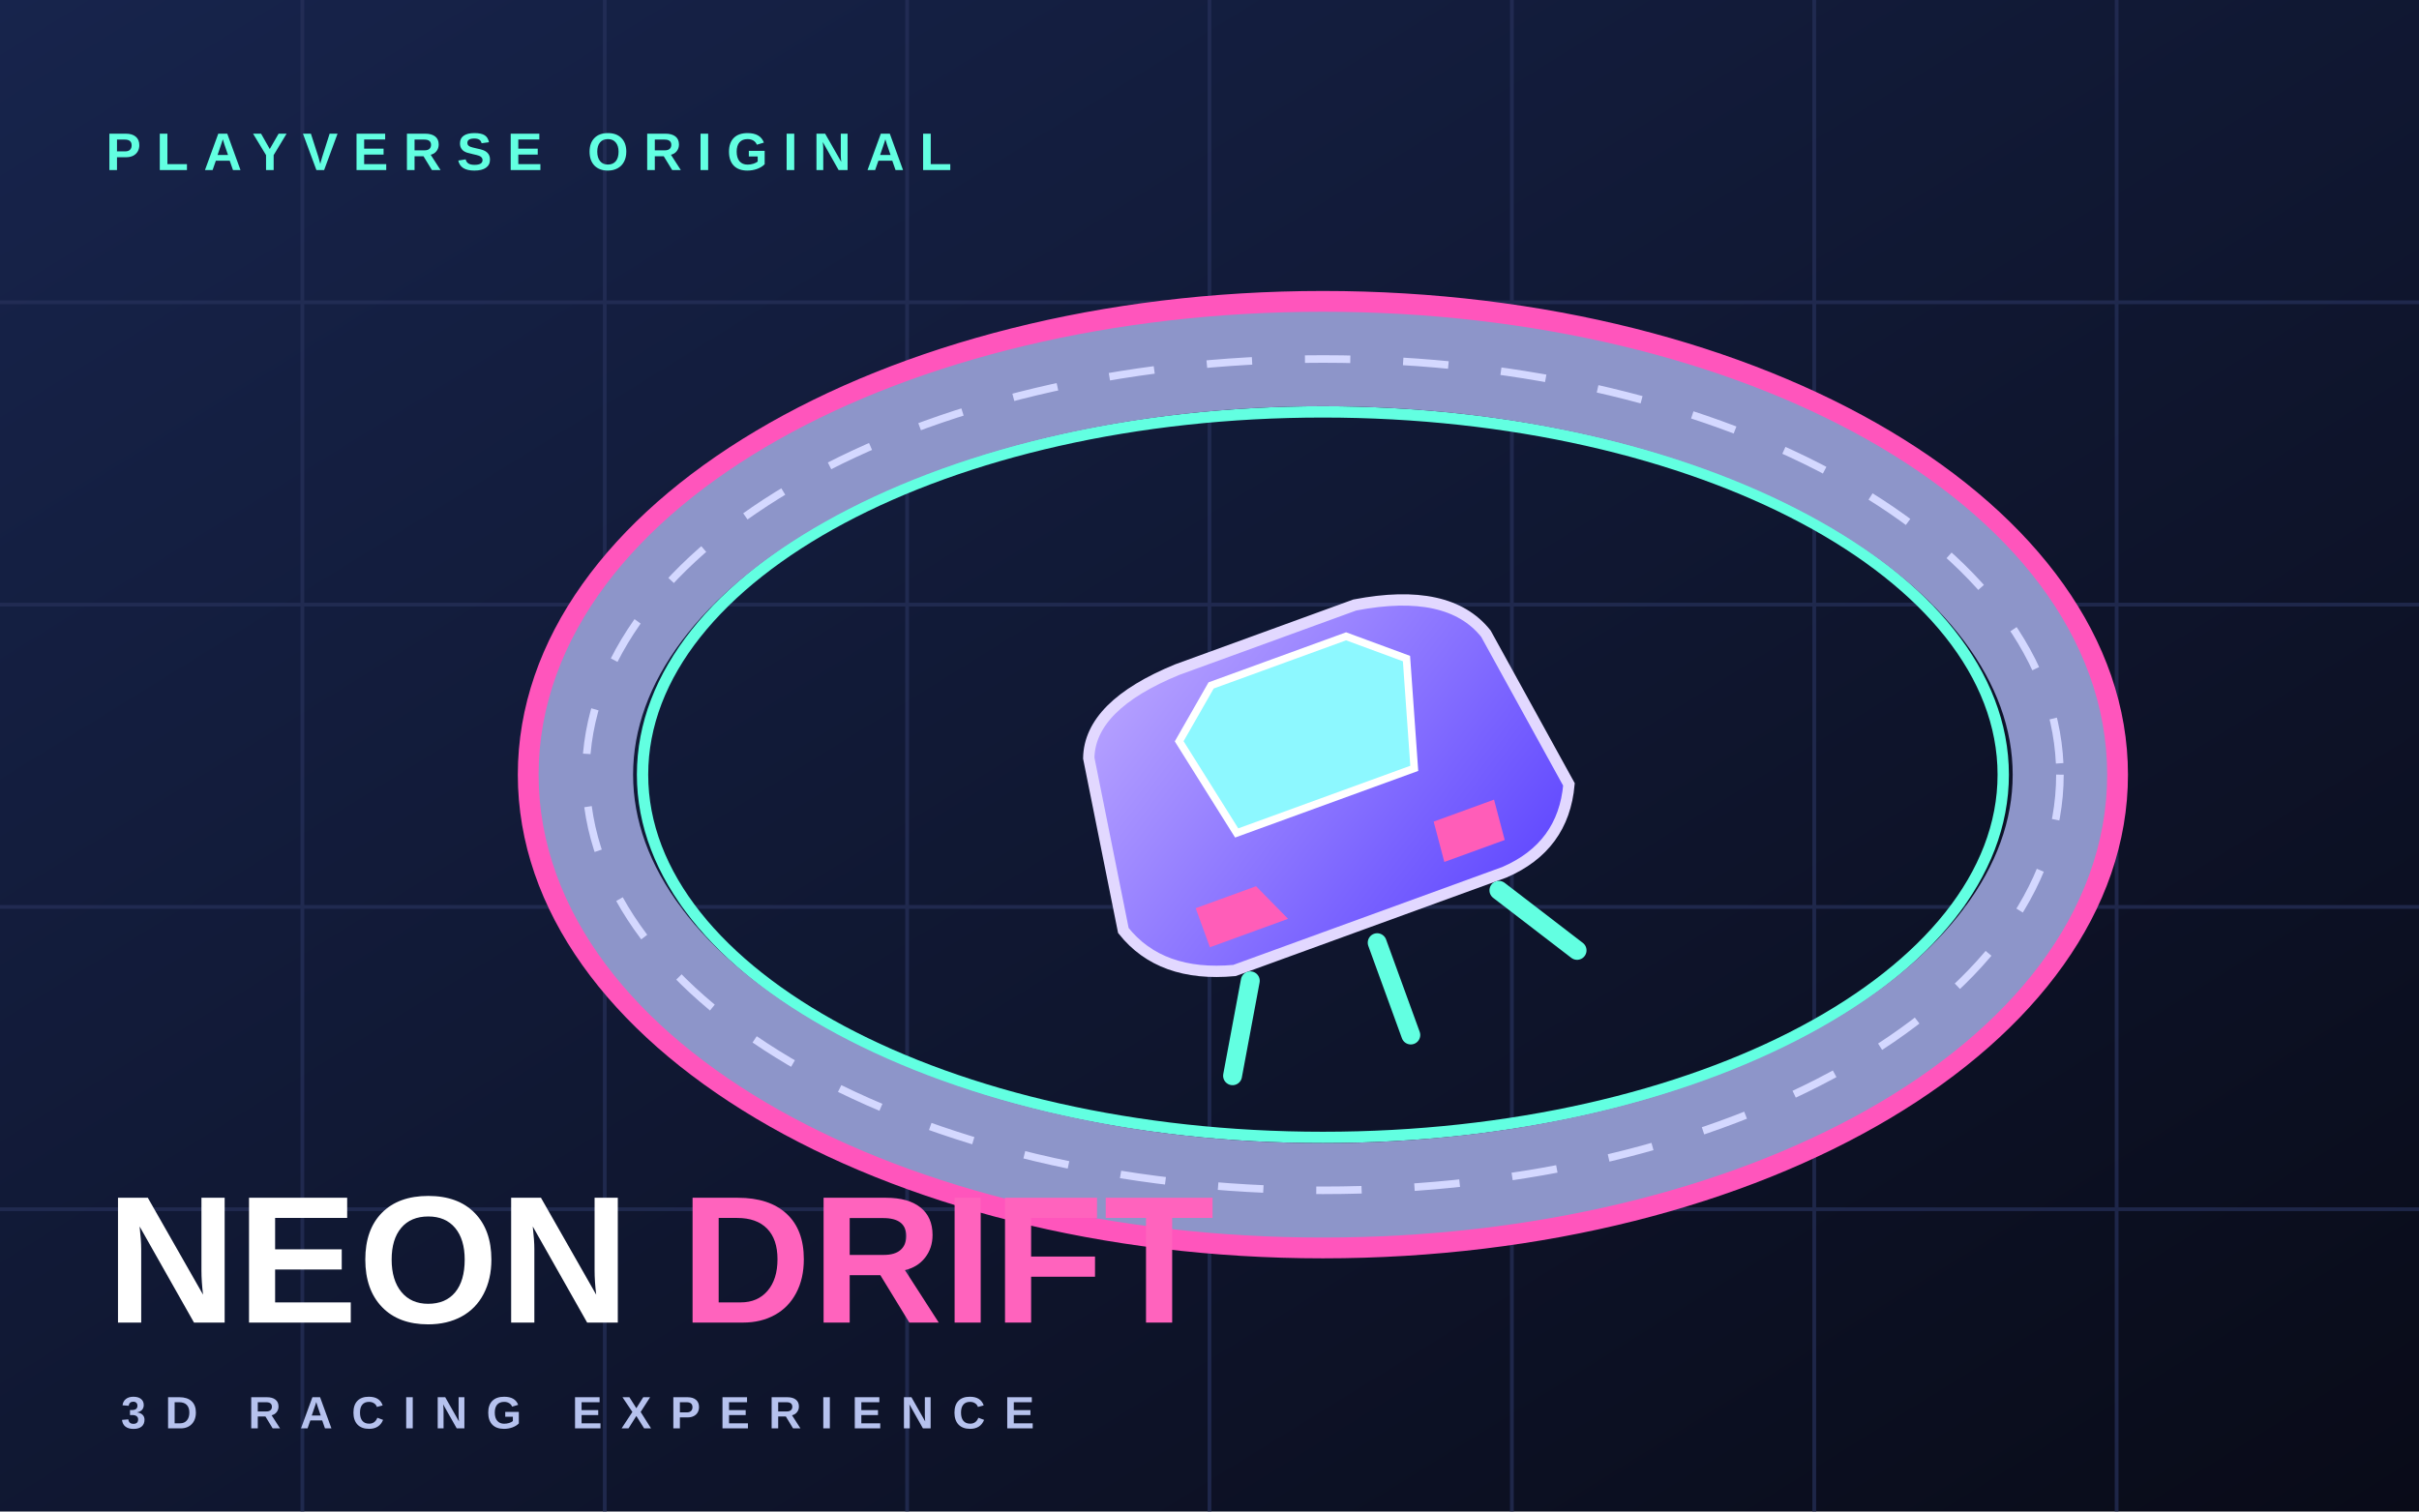
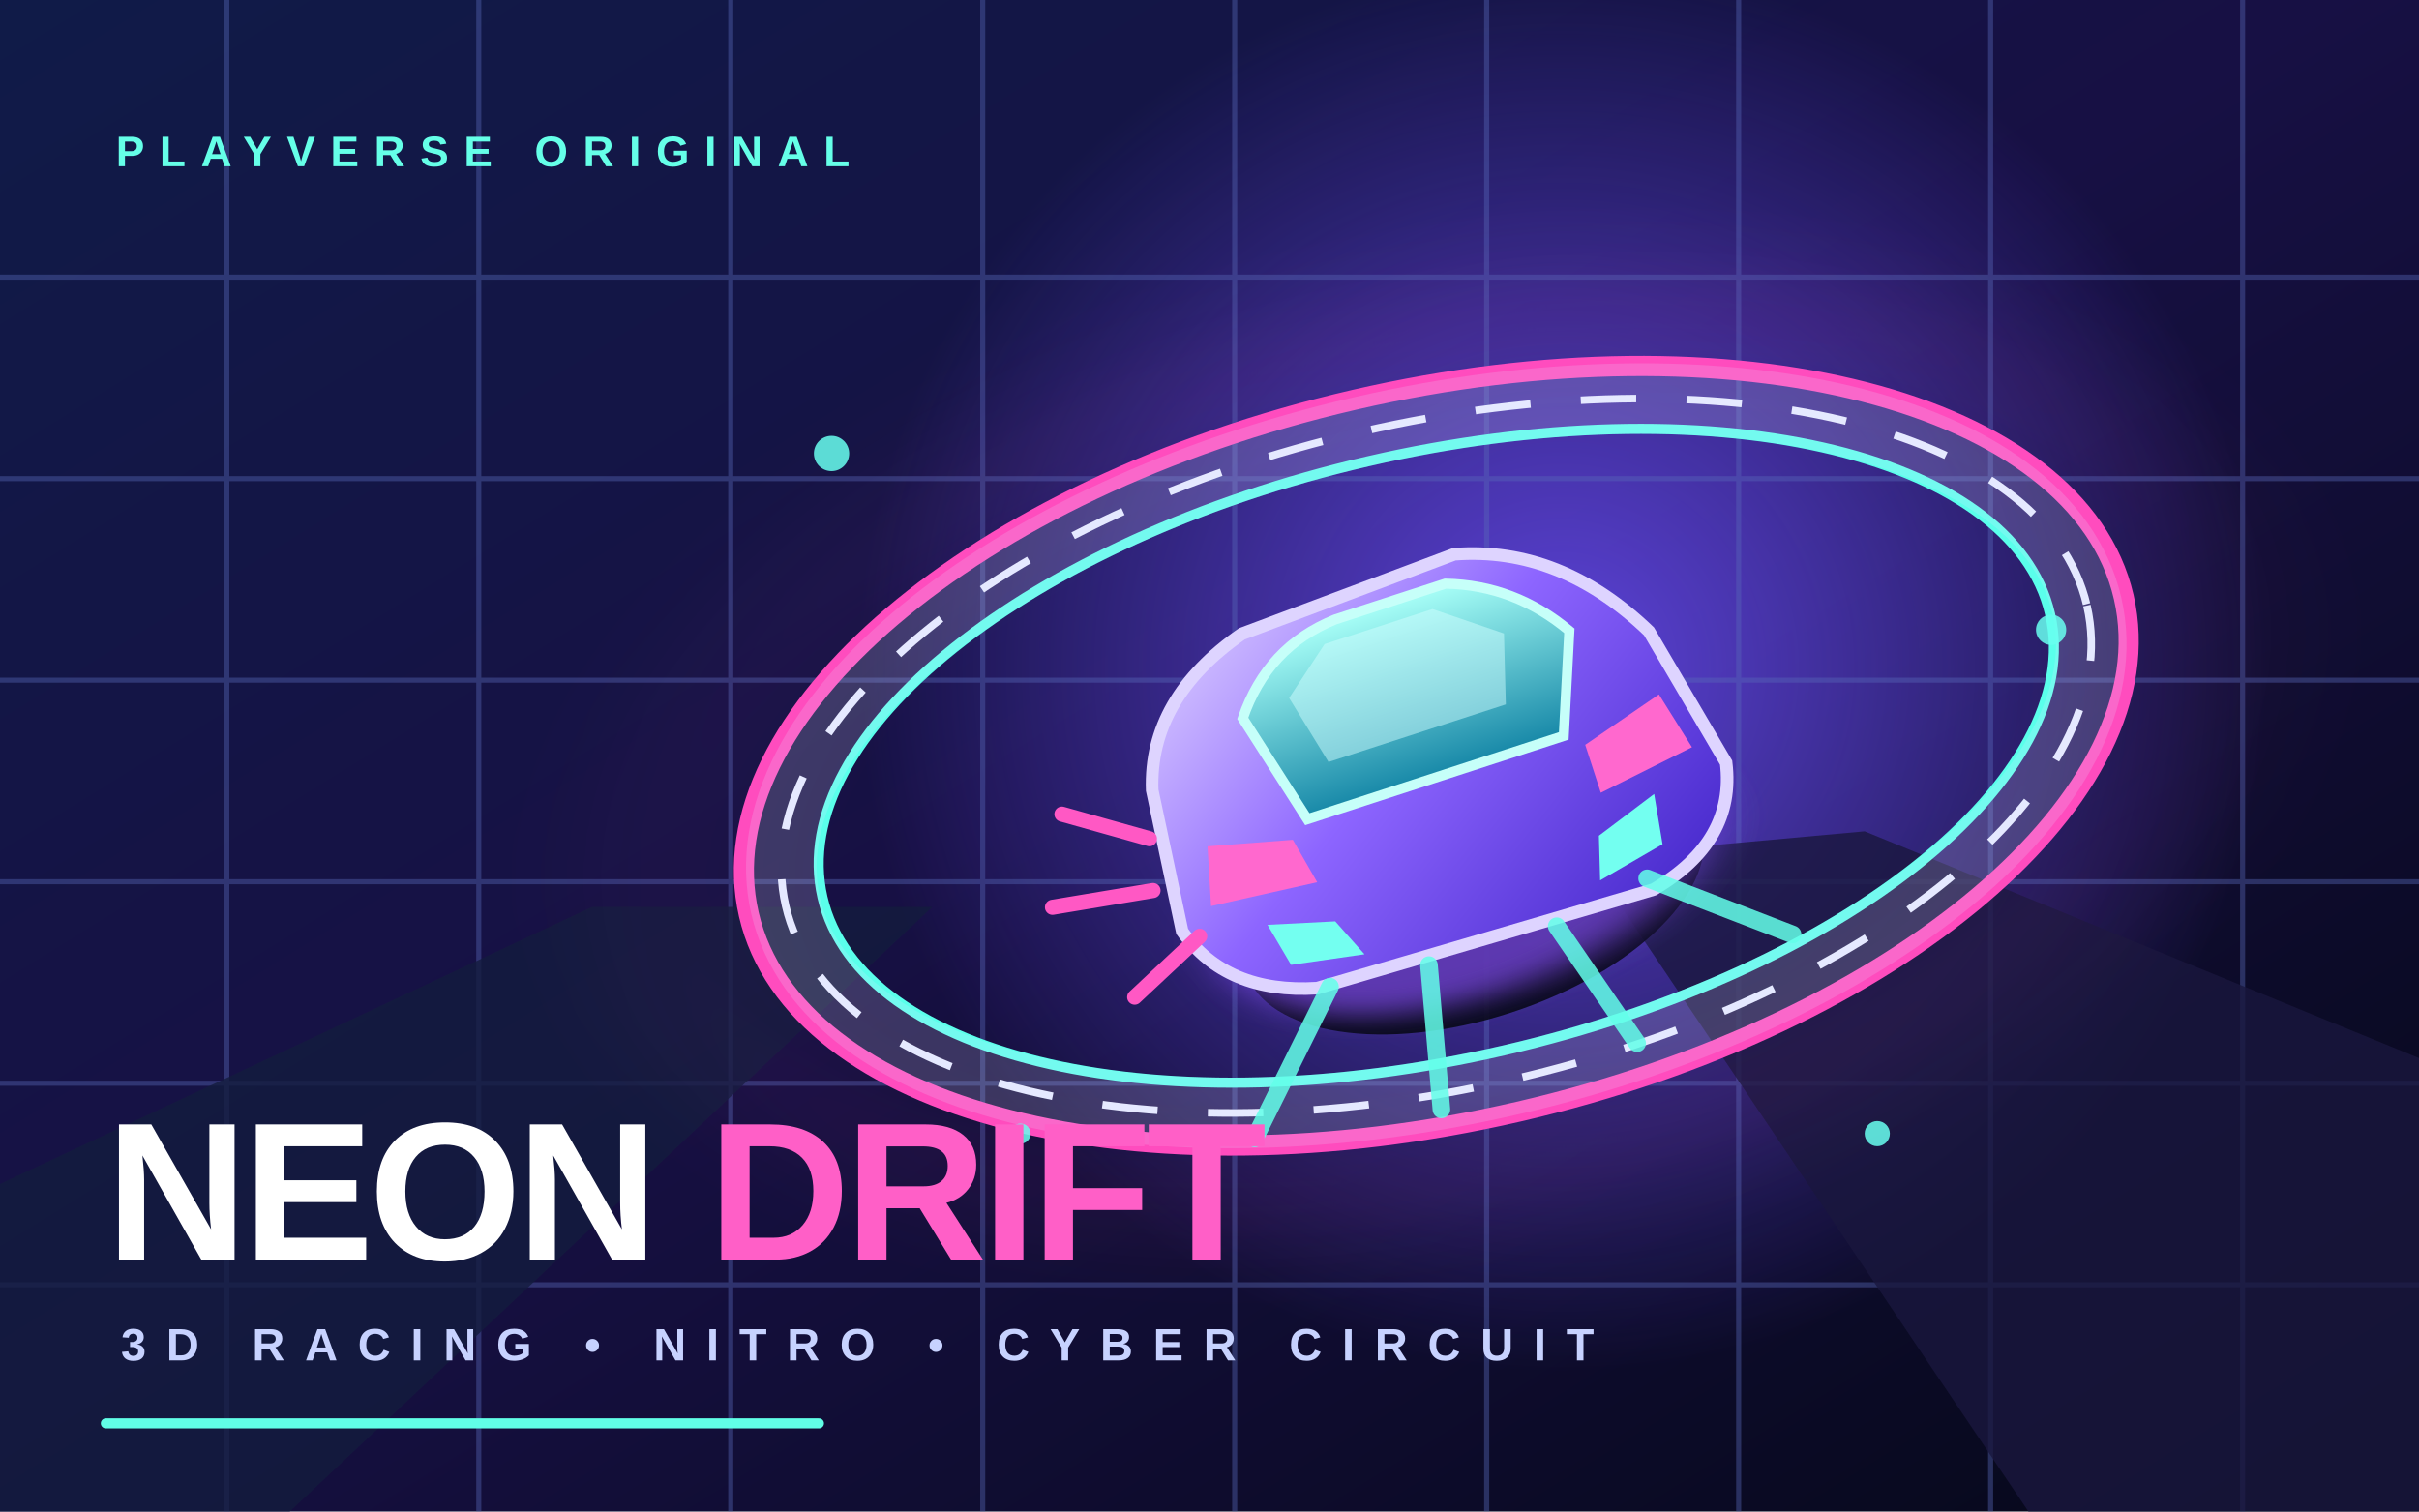
- <svg xmlns="http://www.w3.org/2000/svg" viewBox="0 0 640 400">
+ <svg xmlns="http://www.w3.org/2000/svg" viewBox="0 0 960 600">
  <defs>
-     <linearGradient id="b" x2="1" y2="1">
-       <stop stop-color="#17244c" />
-       <stop offset="1" stop-color="#090b18" />
+     <linearGradient id="bg" x1="0" y1="0" x2="1" y2="1">
+       <stop stop-color="#101b48" />
+       <stop offset=".48" stop-color="#171044" />
+       <stop offset="1" stop-color="#050817" />
    </linearGradient>
-     <linearGradient id="c" x2="1" y2="1">
-       <stop stop-color="#bca8ff" />
-       <stop offset="1" stop-color="#5d45ff" />
+     <radialGradient id="glow">
+       <stop stop-color="#6e50ff" stop-opacity=".8" />
+       <stop offset="1" stop-color="#6e50ff" stop-opacity="0" />
+     </radialGradient>
+     <linearGradient id="road" x1="0" y1="0" x2="0" y2="1">
+       <stop stop-color="#252b50" />
+       <stop offset="1" stop-color="#080b19" />
    </linearGradient>
+     <linearGradient id="car" x1="0" y1="0" x2="1" y2="1">
+       <stop stop-color="#e0d5ff" />
+       <stop offset=".45" stop-color="#8d65ff" />
+       <stop offset="1" stop-color="#4225c8" />
+     </linearGradient>
+     <linearGradient id="glass" x1="0" y1="0" x2="0" y2="1">
+       <stop stop-color="#a8fff7" />
+       <stop offset="1" stop-color="#1687a7" />
+     </linearGradient>
+     <filter id="blur">
+       <feGaussianBlur stdDeviation="24" />
+     </filter>
+     <filter id="shadow">
+       <feGaussianBlur stdDeviation="8" />
+     </filter>
  </defs>
-   <rect width="640" height="400" fill="url(#b)" />
-   <g stroke="#26305a" opacity=".7">
-     <path d="M0 80H640M0 160H640M0 240H640M0 320H640M80 0V400M160 0V400M240 0V400M320 0V400M400 0V400M480 0V400M560 0V400" />
+   <rect width="960" height="600" fill="url(#bg)" />
+   <circle cx="620" cy="265" r="280" fill="url(#glow)" />
+   <g opacity=".4" stroke="#5868b9" stroke-width="2">
+     <path d="M0 110H960M0 190H960M0 270H960M0 350H960M0 430H960M0 510H960" />
+     <path d="M90 0V600M190 0V600M290 0V600M390 0V600M490 0V600M590 0V600M690 0V600M790 0V600M890 0V600" />
  </g>
-   <ellipse cx="350" cy="205" rx="210" ry="125" fill="none" stroke="#ff55bc" stroke-width="6" />
-   <ellipse cx="350" cy="205" rx="180" ry="96" fill="none" stroke="#62ffe1" stroke-width="3" />
-   <ellipse cx="350" cy="205" rx="195" ry="110" fill="none" stroke="#8d95c9" stroke-width="25" />
-   <ellipse cx="350" cy="205" rx="195" ry="110" fill="none" stroke="#d4d8ff" stroke-width="2" stroke-dasharray="12 14" />
-   <g transform="translate(350 210) rotate(-20)">
-     <path d="M-55 -30Q-50 -43 -25 -44H25Q50 -40 55 -25L62 20Q55 35 38 36H-38Q-57 31 -62 16Z" fill="url(#c)" stroke="#e2d8ff" stroke-width="3" />
-     <path d="M-31 -26L-18 -37H20L33 -26L25 2H-25Z" fill="#8df8ff" stroke="#fff" stroke-width="2" />
-     <path d="M-42 17H-25L-20 28H-42ZM25 17H42L41 28H24Z" fill="#ff5db8" />
-     <path d="M-35 40L-48 62M0 42V68M35 40L49 62" stroke="#62ffe1" stroke-width="5" stroke-linecap="round" />
+   <g opacity=".8">
+     <path d="M0 470L235 360 370 360 115 600H0Z" fill="#131c3d" />
+     <path d="M960 420L740 330 630 340 805 600H960Z" fill="#19163d" />
+   </g>
+   <g transform="translate(570 300) rotate(-13)">
+     <ellipse rx="310" ry="166" fill="none" stroke="#ff4cbe" stroke-width="9" opacity=".22" filter="url(#blur)" />
+     <ellipse rx="280" ry="145" fill="none" stroke="#ff4cbe" stroke-width="8" />
+     <ellipse rx="250" ry="120" fill="none" stroke="#5affeb" stroke-width="4" />
+     <ellipse rx="265" ry="132" fill="none" stroke="#e2e6ff" stroke-width="28" opacity=".18" />
+     <ellipse rx="265" ry="132" fill="none" stroke="#e5e9ff" stroke-width="3" stroke-dasharray="22 20" />
+   </g>
+   <g opacity=".85" fill="#68fff0">
+     <circle cx="330" cy="180" r="7" />
+     <circle cx="814" cy="250" r="6" />
+     <circle cx="745" cy="450" r="5" />
+     <circle cx="405" cy="450" r="4" />
+   </g>
+   <g transform="translate(568 305) rotate(-18)">
+     <ellipse cx="0" cy="54" rx="95" ry="48" fill="#030611" opacity=".9" />
+     <ellipse cx="0" cy="45" rx="102" ry="48" fill="#8a51ff" opacity=".65" filter="url(#shadow)" />
+     <path d="M-108 -26Q-98 -61 -55 -74L35 -78Q76 -68 99 -25L112 34Q106 65 69 73L-70 69Q-105 60 -114 31Z" fill="url(#car)" stroke="#ded4ff" stroke-width="5" />
+     <path d="M-65 -42Q-47 -66 -18 -68L28 -68Q54 -59 69 -35L54 4H-53Z" fill="url(#glass)" stroke="#c6fff9" stroke-width="4" />
+     <path d="M-45 -44L-25 -60H20L44 -42L36 -15H-38Z" fill="#d3ffff" opacity=".48" />
+     <path d="M-94 2L-61 10 -57 29 -100 25ZM61 10L95 0 101 24 61 30Z" fill="#ff68ce" />
+     <path d="M-81 39L-55 46 -48 62 -77 57ZM55 46L81 37 78 57 50 63Z" fill="#73fff0" />
+     <path d="M-65 70L-112 118M-25 74L-38 130M28 75L44 129M68 68L116 107" stroke="#63ffe9" stroke-width="7" stroke-linecap="round" opacity=".85" />
+     <path d="M-115 -8L-145 -28M-120 12L-160 6M-108 35L-140 50" stroke="#ff58c4" stroke-width="6" stroke-linecap="round" />
  </g>
  <g font-family="Arial,sans-serif" font-weight="900">
-     <text x="28" y="45" font-size="14" letter-spacing="4" fill="#62ffe1">PLAYVERSE ORIGINAL</text>
-     <text x="28" y="350" font-size="48" fill="#fff">NEON <tspan fill="#ff63bd">DRIFT</tspan>
+     <text x="46" y="66" font-size="17" letter-spacing="6" fill="#65ffe8">PLAYVERSE ORIGINAL</text>
+     <text x="42" y="500" font-size="78" letter-spacing="-2" fill="#fff">NEON <tspan fill="#ff5fc7">DRIFT</tspan>
    </text>
-     <text x="32" y="378" font-size="12" letter-spacing="5" fill="#b6c2ee">3D RACING EXPERIENCE</text>
+     <text x="48" y="540" font-size="18" letter-spacing="8" fill="#c7d2ff">3D RACING • NITRO • CYBER CIRCUIT</text>
  </g>
+   <path d="M42 565H325" stroke="#61ffe7" stroke-width="4" stroke-linecap="round" />
</svg>
